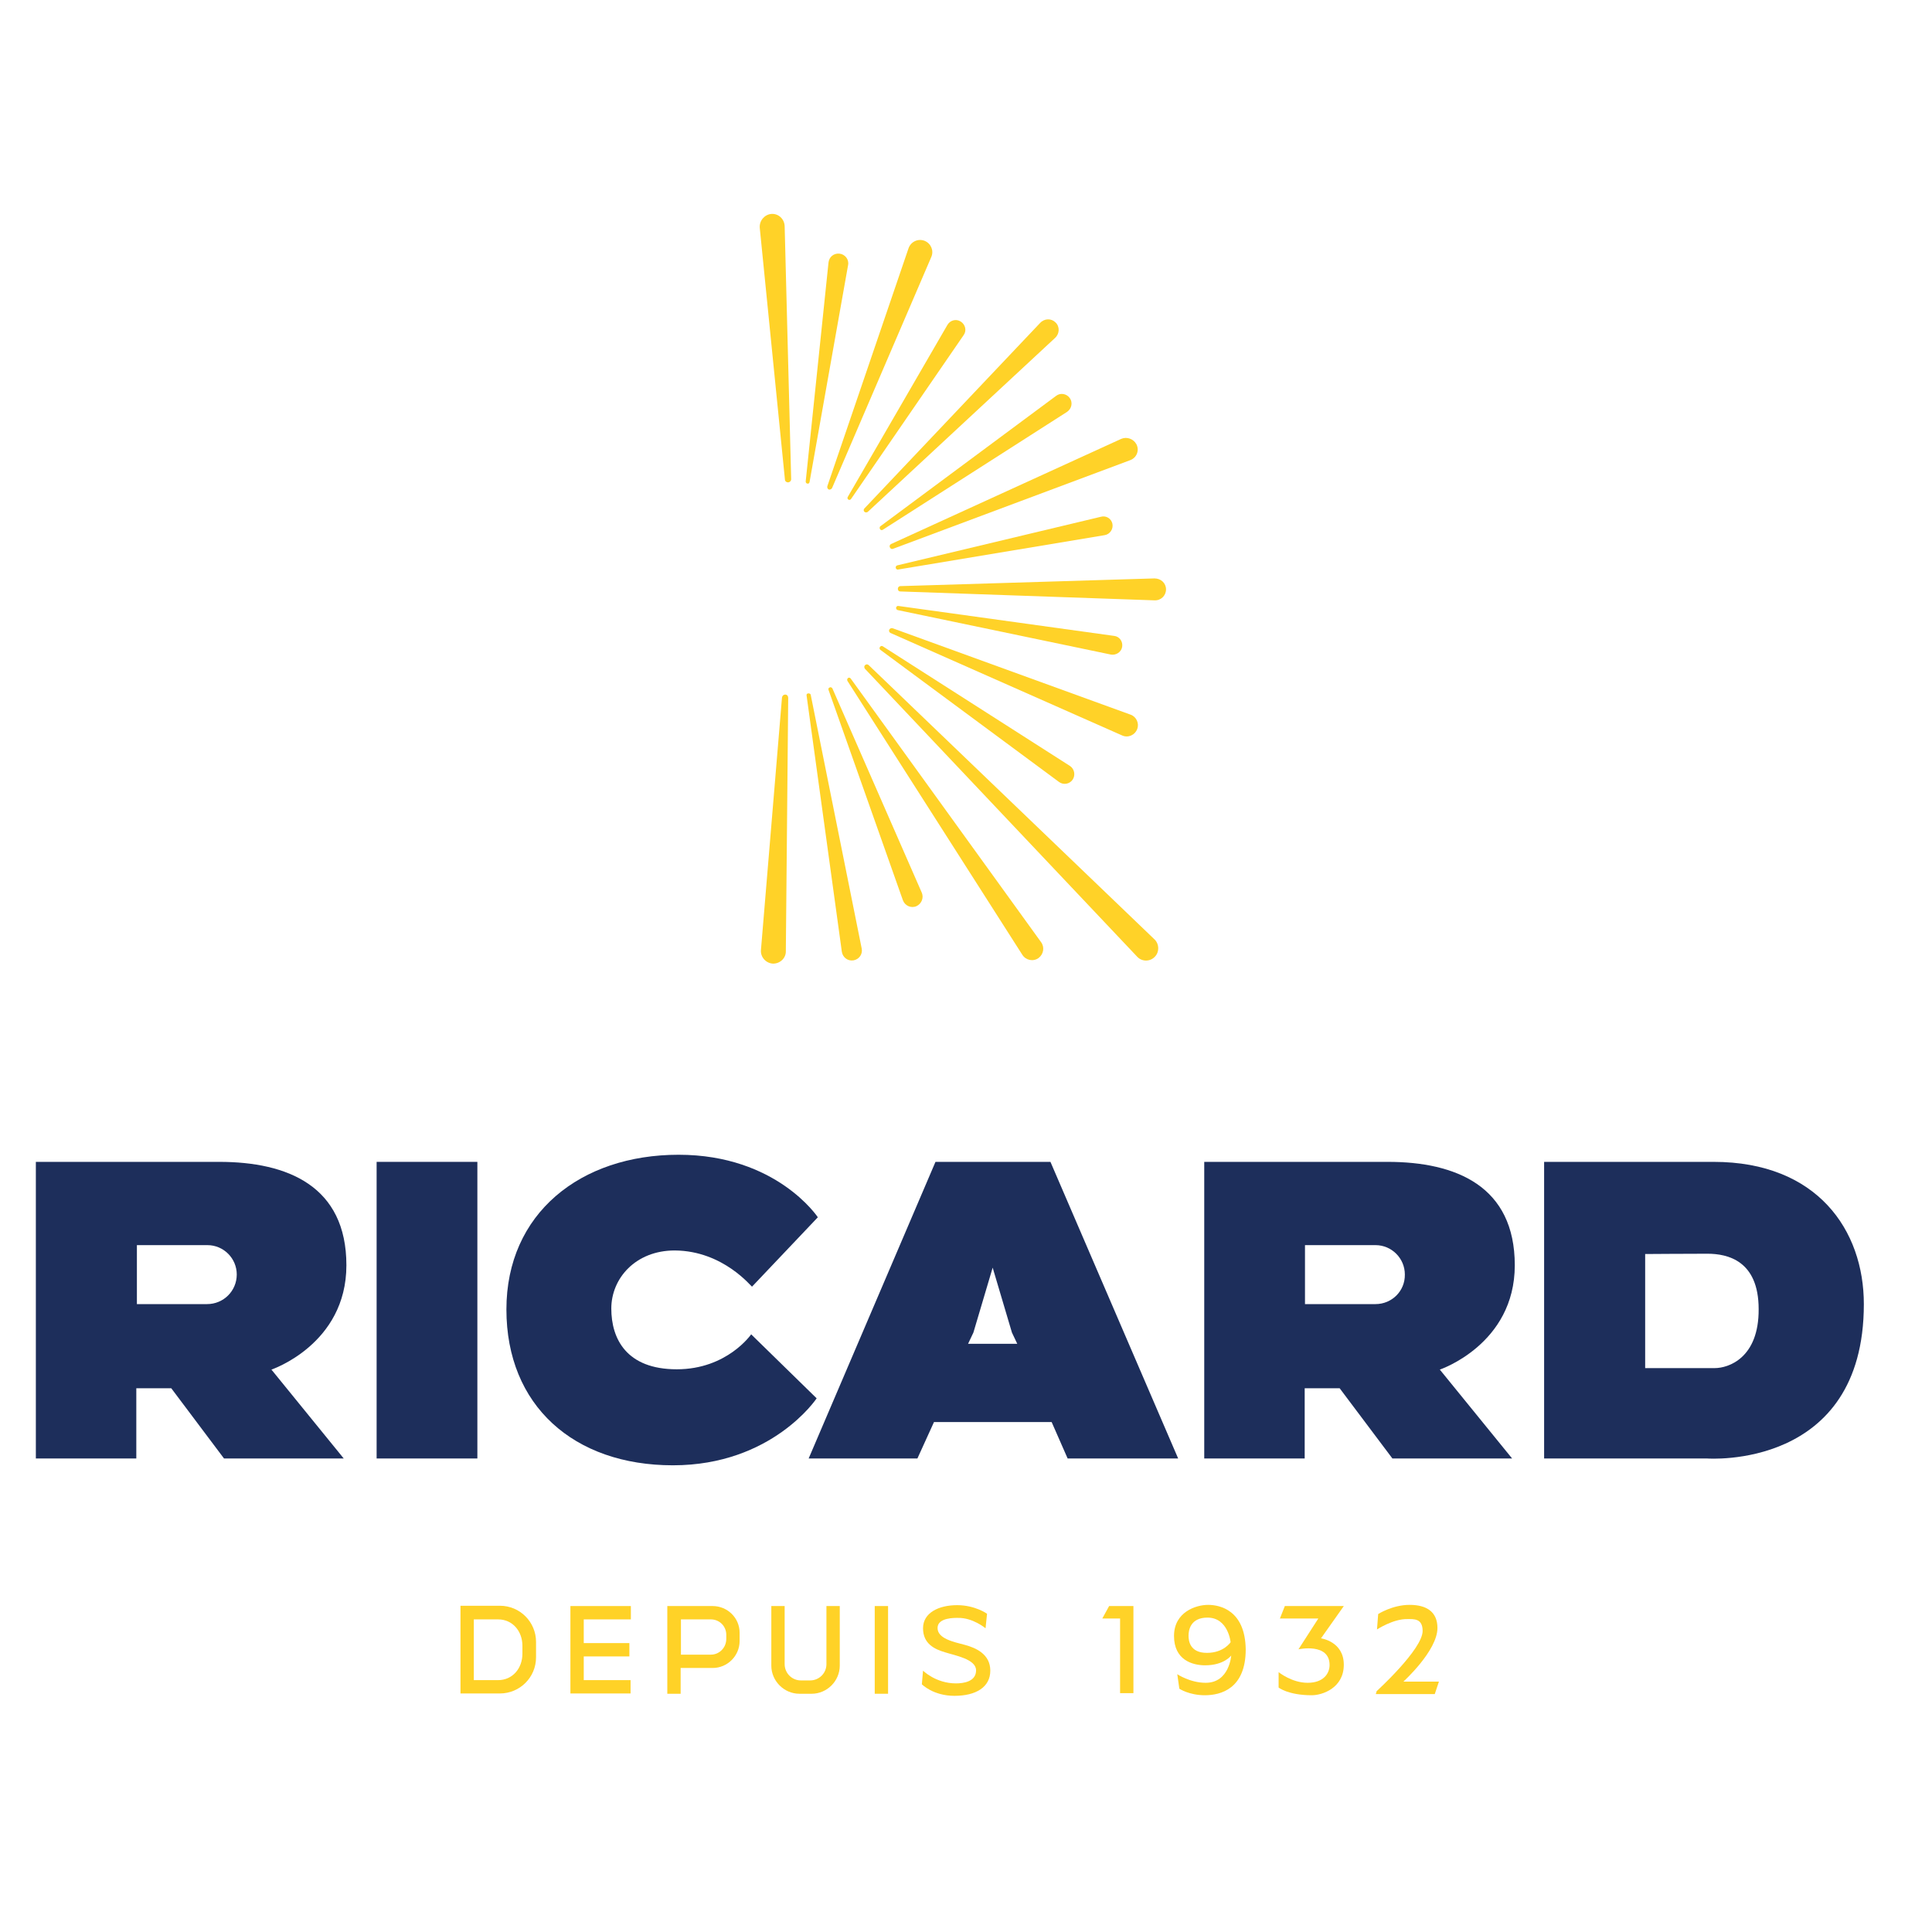
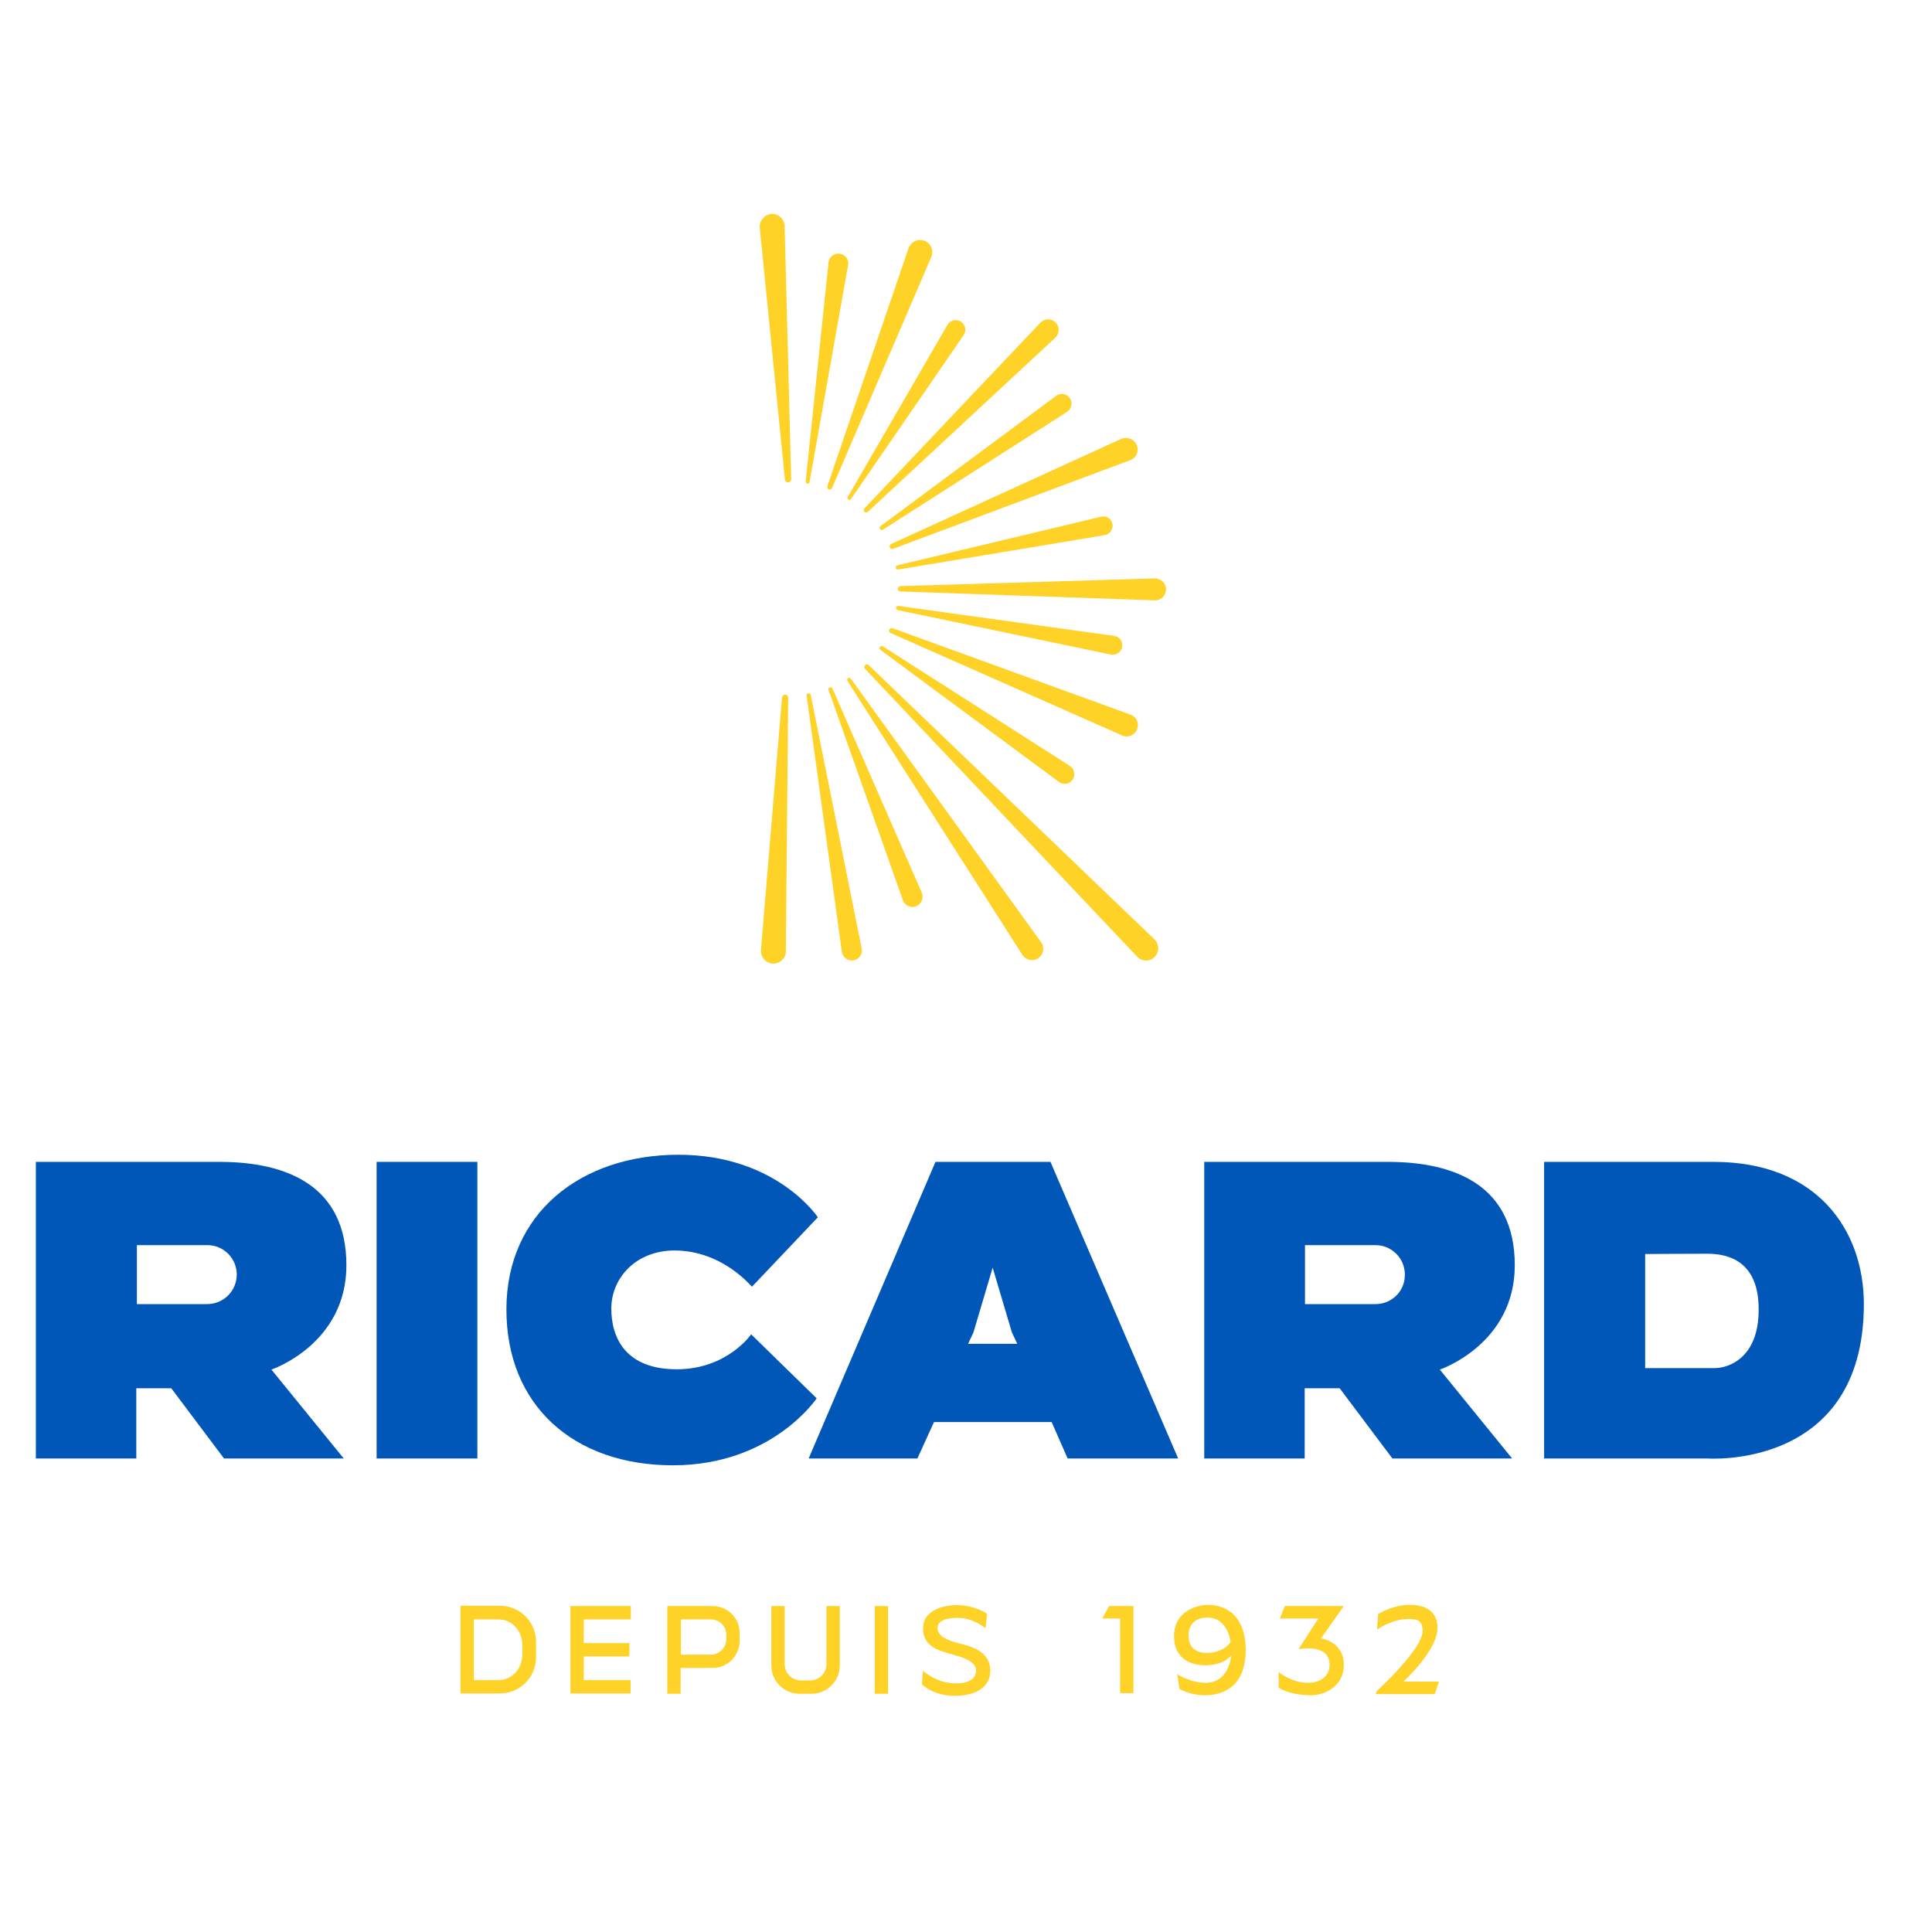
<svg xmlns="http://www.w3.org/2000/svg" version="1.1" id="layer" x="0px" y="0px" viewBox="0 0 652 652" style="enable-background:new 0 0 652 652;" xml:space="preserve">
  <style type="text/css">
	.st0{fill:#FFD228;}
- 	.st1{fill:#1D2E5B;}
+ 	.st1{fill:#0057b7; /* 1D2E5B */}
	.st2{fill:#FFD227;}
</style>
  <g>
    <path class="st0" d="M260.9,325.2L260.9,325.2c-2.4-0.1-4.3-2.2-4.1-4.6l7.1-85.2c0.1-0.6,0.5-1,1.1-1c0.6,0,1,0.5,1,1.1l-0.8,85.4   C265.3,323.3,263.3,325.2,260.9,325.2" />
    <path class="st0" d="M288,324.1L288,324.1c-1.9,0.3-3.6-1-3.9-2.9l-11.9-86.5c-0.1-0.4,0.2-0.7,0.6-0.7h0.1c0.3,0,0.7,0.2,0.7,0.5   l17.2,85.6C291.2,322,289.9,323.8,288,324.1" />
    <path class="st0" d="M309.3,305.8L309.3,305.8c-1.8,0.8-3.9-0.1-4.6-2l-25.1-71c-0.1-0.3,0-0.7,0.4-0.8h0c0.3-0.2,0.7,0,0.9,0.3   l30.2,69C311.8,303,311,305,309.3,305.8" />
    <path class="st0" d="M350.5,323.3L350.5,323.3c-1.8,1.3-4.3,0.8-5.5-1.1l-59-92.4c-0.2-0.3-0.1-0.8,0.2-1c0.3-0.2,0.7-0.1,0.9,0.2   l64.2,88.9C352.6,319.6,352.2,322,350.5,323.3" />
    <path class="st0" d="M389.8,322.8L389.8,322.8c-1.6,1.8-4.4,1.8-6,0.1l-91.9-97.2c-0.3-0.4-0.3-0.9,0-1.2c0.4-0.4,0.9-0.4,1.3,0   l96.5,92.6C391.2,318.6,391.3,321.2,389.8,322.8" />
    <path class="st0" d="M362,263.1L362,263.1c-1,1.5-3.1,1.9-4.6,0.8l-60.3-44.6c-0.3-0.2-0.4-0.7-0.1-1c0.2-0.3,0.6-0.4,0.9-0.2   l63.2,40.4C362.6,259.5,363,261.6,362,263.1" />
    <path class="st0" d="M383.8,246L383.8,246c-0.8,2.1-3.1,3.1-5.1,2.2l-78.2-34.6c-0.4-0.2-0.6-0.7-0.4-1.1c0.2-0.4,0.7-0.6,1.1-0.5   l80.4,29.2C383.5,241.9,384.5,244.1,383.8,246" />
    <path class="st0" d="M378.7,218.3L378.7,218.3c-0.3,1.8-2.1,2.9-3.8,2.6l-71.9-15c-0.4-0.1-0.6-0.4-0.6-0.8   c0.1-0.4,0.4-0.7,0.8-0.6l72.8,10.1C377.8,214.8,379,216.5,378.7,218.3" />
    <path class="st0" d="M393.5,198.9L393.5,198.9c0,2.1-1.7,3.8-3.9,3.7l-85.8-3c-0.5,0-0.8-0.4-0.8-0.9c0-0.5,0.4-0.9,0.8-0.9   l85.8-2.6C391.8,195.2,393.5,196.8,393.5,198.9" />
    <path class="st0" d="M375.4,176.7L375.4,176.7c0.4,1.8-0.8,3.6-2.6,3.9l-69.7,11.6c-0.4,0.1-0.7-0.2-0.8-0.5   c-0.1-0.4,0.1-0.8,0.5-0.9l68.7-16.4C373.3,173.9,375,175,375.4,176.7" />
    <path class="st0" d="M361,134.3L361,134.3c1.1,1.5,0.7,3.6-0.9,4.7l-62.2,39.8c-0.3,0.2-0.7,0.1-0.9-0.2c-0.2-0.3-0.2-0.8,0.1-1   l59.3-44C357.8,132.5,359.9,132.8,361,134.3" />
    <path class="st0" d="M356.2,108.8L356.2,108.8c1.5,1.4,1.4,3.8-0.1,5.2l-63.2,58.7c-0.3,0.3-0.9,0.3-1.2,0c-0.3-0.3-0.3-0.8,0-1.1   l59.3-62.6C352.5,107.4,354.8,107.4,356.2,108.8" />
    <path class="st0" d="M312.1,81.3L312.1,81.3c2.1,0.9,3.1,3.3,2.2,5.4l-33.5,78c-0.2,0.4-0.7,0.6-1.1,0.5c-0.4-0.2-0.6-0.6-0.5-1.1   l27.4-80.3C307.4,81.5,309.9,80.4,312.1,81.3" />
    <path class="st0" d="M260.3,72.2L260.3,72.2c2.4-0.2,4.4,1.7,4.5,4.1l2.2,85.4c0,0.6-0.4,1-1,1.1c-0.6,0-1.1-0.4-1.1-0.9l-8.5-85   C256.2,74.5,258,72.4,260.3,72.2" />
    <path class="st0" d="M324.2,108.5L324.2,108.5c1.6,1,2.1,3.1,1,4.6l-38,55.3c-0.2,0.3-0.6,0.4-0.9,0.2h0c-0.3-0.2-0.4-0.6-0.2-0.9   l33.6-58C320.6,108.1,322.6,107.5,324.2,108.5" />
    <path class="st0" d="M283.3,85.6L283.3,85.6c1.9,0.2,3.3,2,2.9,3.9l-13,73.2c-0.1,0.4-0.4,0.6-0.7,0.5c-0.4,0-0.6-0.4-0.6-0.7   l7.7-73.9C279.8,86.7,281.4,85.4,283.3,85.6" />
    <path class="st0" d="M383.5,149.9L383.5,149.9c1.1,2.1,0.1,4.6-2.1,5.4l-80,29.9c-0.4,0.2-0.9,0-1.1-0.5c-0.2-0.4,0-0.9,0.4-1.1   l77.7-35.5C380.3,147.3,382.5,148.1,383.5,149.9" />
    <path class="st1" d="M116.9,427c0-26.7-19.8-34.9-42.9-34.9H12.1v100.1H46v-23.7h11.8l17.8,23.7H116l-24.4-30   C91.6,462.2,116.9,453.7,116.9,427 M69.9,440.1H46.2v-19.9h23.8c5.5,0,9.9,4.5,9.9,9.9C79.9,435.7,75.4,440.1,69.9,440.1" />
    <path class="st1" d="M511.2,427c0-26.7-19.8-34.9-42.9-34.9h-61.9v100.1h33.9v-23.7h11.8l17.8,23.7h40.4l-24.4-30   C485.9,462.2,511.2,453.7,511.2,427 M464.2,440.1h-23.8v-19.9h23.8c5.5,0,9.9,4.5,9.9,9.9C474.2,435.7,469.7,440.1,464.2,440.1" />
    <rect x="127.1" y="392.1" class="st1" width="34" height="100.1" />
    <path class="st1" d="M253.8,434.2l22.2-23.4c0,0-13.9-21.1-47-21.1s-58.1,19.8-58.1,52.2c0,32.4,22.7,52.6,56.2,52.6   c33.5,0,48.5-22.6,48.5-22.6l-22.1-21.6c0,0-8.1,11.8-25.1,11.8c-17,0-22.1-10.3-22.1-20.5c0-10.2,8.2-19.6,21.4-19.6   C244.3,422.1,253.8,434.6,253.8,434.2" />
    <path class="st1" d="M354.5,392.1h-38.8l-42.8,100.1h36.7l5.6-12.3h39.7l5.4,12.3h37.3L354.5,392.1z M326.7,453.5l1.8-3.8l6.5-21.9   l6.5,21.9l1.8,3.8H326.7z" />
    <path class="st1" d="M578.3,392.1h-57.2v100.1h55c0,0,52.9,4,52.9-52.1C629,415.2,613.3,392.1,578.3,392.1 M578.7,461.7h-23.5   v-38.5c0,0,14.2-0.1,21-0.1s17.3,2.3,17.3,18.7C593.6,458.3,583.3,461.7,578.7,461.7" />
    <path class="st2" d="M155.4,542v4.5v25h13.3c6.7,0,12.2-5.4,12.2-12.2v-5.2c0-6.7-5.4-12.2-12.2-12.2H155.4z M168.1,567h-8.2v-20.5   h8.2c4.9,0,8.2,4,8.2,8.9v2.7C176.3,563,173,567,168.1,567" />
    <polygon class="st2" points="212.9,546.5 212.9,542 197,542 192.5,542 192.5,546.5 192.5,554.5 192.5,559 192.5,567 192.5,571.5    197,571.5 212.8,571.5 212.8,567 197,567 197,559 212.4,559 212.4,554.5 197,554.5 197,546.5  " />
    <path class="st2" d="M225.2,542L225.2,542v29.6h4.5v-8.7h10.8c5,0,9.1-4.1,9.1-9.1V551c0-5-4.1-9-9.1-9H225.2z M239.9,558.4h-10.1   v-11.9h10.1c2.9,0,5.2,2.3,5.2,5.2v1.4C245.1,556,242.8,558.4,239.9,558.4" />
    <path class="st2" d="M278.9,542v19.6c0,3.1-2.5,5.5-5.5,5.5h-3.1c-3.1,0-5.5-2.5-5.5-5.5V542h-4.5v20.1c0,5.2,4.3,9.5,9.5,9.5h4.1   c5.2,0,9.5-4.3,9.5-9.5V542H278.9z" />
    <rect x="295.2" y="542" class="st2" width="4.5" height="29.6" />
    <path class="st2" d="M332.6,549.5l0.5-4.9c0,0-4-2.9-10.1-2.9c-6.1,0-11.5,2.5-11.5,7.8s4,7.1,7.4,8.1c3.4,1.1,10.5,2.3,10.5,6.1   c0,3.8-4.2,4.4-6.8,4.4c-6.8,0-11.1-4.3-11.1-4.3l-0.4,4.6c0,0,3.8,3.9,11,3.9c7.2,0,12.1-2.9,12.1-8.5c0-5.6-4.9-7.7-8.6-8.7   c-3.8-1-9.2-2.1-9.2-5.7c0-3.6,6-3.4,6.9-3.4C328.3,545.9,332.6,549.5,332.6,549.5" />
    <polygon class="st0" points="378,542 374.3,542 372,546.2 378,546.2 378,571.4 382.5,571.4 382.5,546.2 382.5,542  " />
    <path class="st2" d="M407.7,541.6c-4.1,0-11.5,2.4-11.5,10.5c0,8.1,6.2,9.9,10.5,9.9c6.4,0,8.8-3.3,8.8-3.3s-0.6,9.2-8.6,9.2   c-5.3,0-9.6-2.9-9.6-2.9l0.7,4.9c0,0,3.3,2.2,8.6,2.2c5.4,0,13.8-2.2,13.8-15.5C420.2,543.4,411.7,541.6,407.7,541.6 M407.3,557.8   c-5.7,0-6.2-4-6.2-5.8c0-1.8,0.6-6.1,6.4-6.1c7,0,7.8,8.3,7.8,8.3S413,557.8,407.3,557.8" />
    <path class="st2" d="M431.9,546.3l1.7-4.3h19.9l-7.7,10.9c0,0,7.7,1,7.7,8.9c0,7.9-7.3,10.3-10.8,10.3c-8,0-11.2-2.6-11.2-2.6v-5.2   c0,0,4.4,3.6,9.8,3.6s7.4-3.2,7.4-6c0-7.6-10.5-5.3-10.5-5.3l6.7-10.4H431.9z" />
    <path class="st2" d="M464.7,549.9l0.4-5.2c0,0,4.8-3.1,10.6-3.1c5.8,0,9.4,2.4,9.4,7.8c0,7.7-11.5,18.1-11.5,18.1h12l-1.4,4.2   h-19.9l0.3-1c0,0,15.5-14.1,15.5-20.3c0-4.3-3-4-5.2-4C470.2,546.3,464.7,549.9,464.7,549.9" />
  </g>
</svg>
